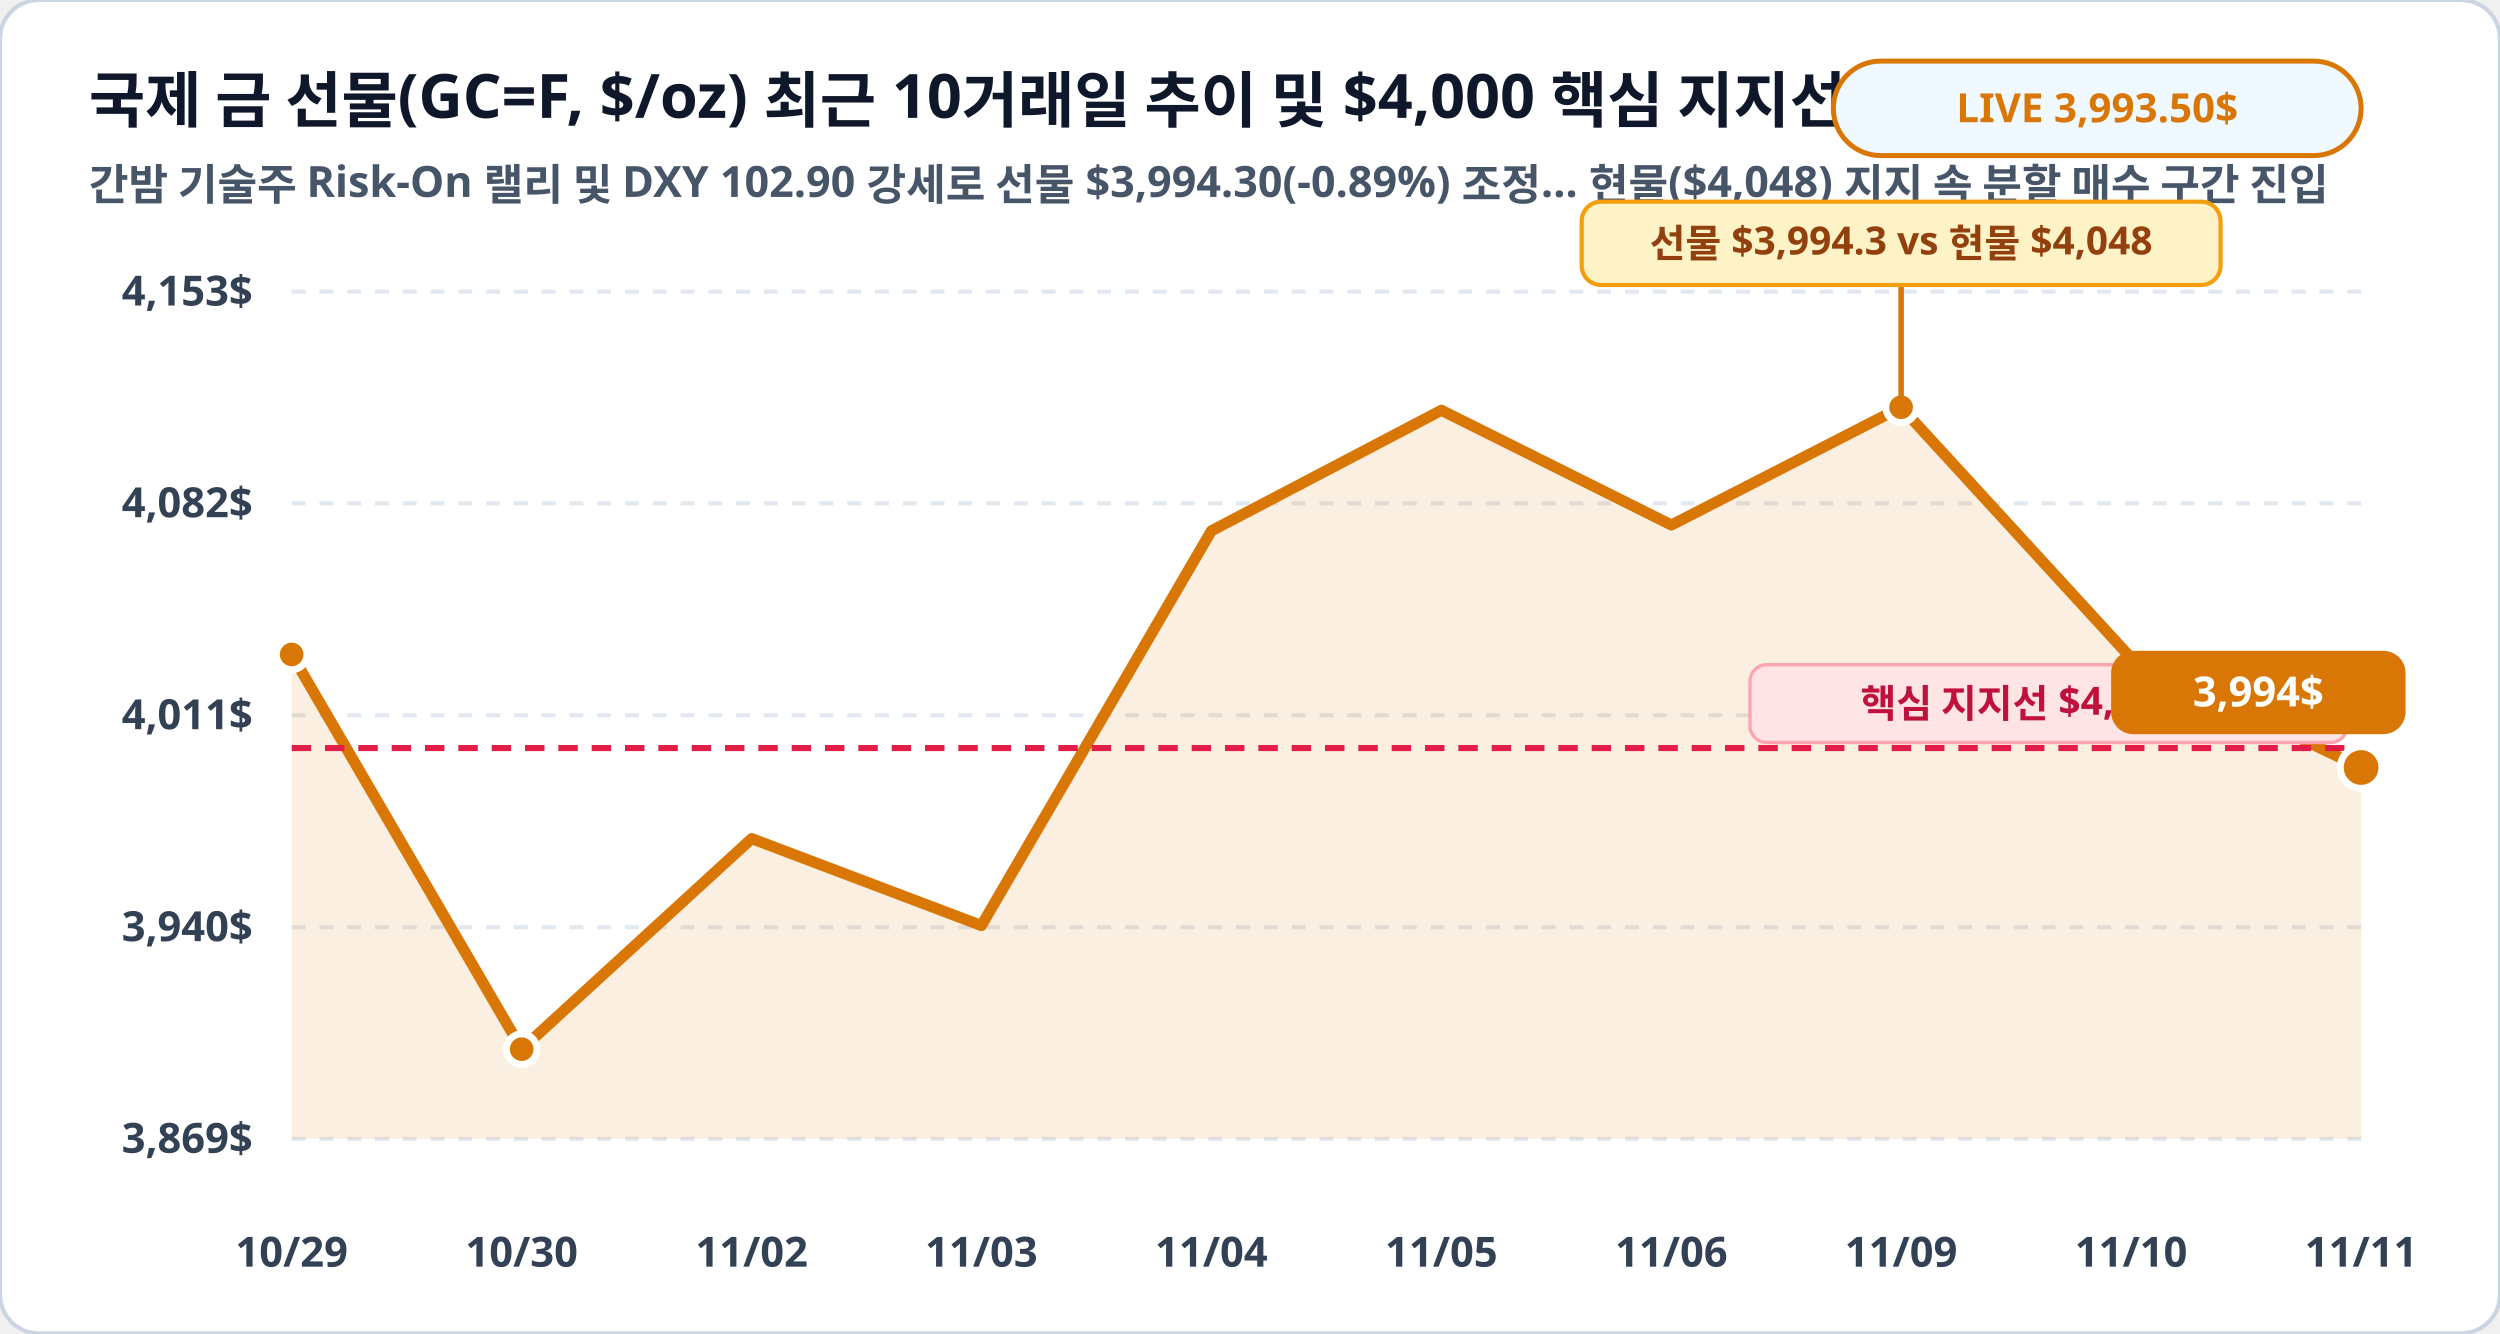
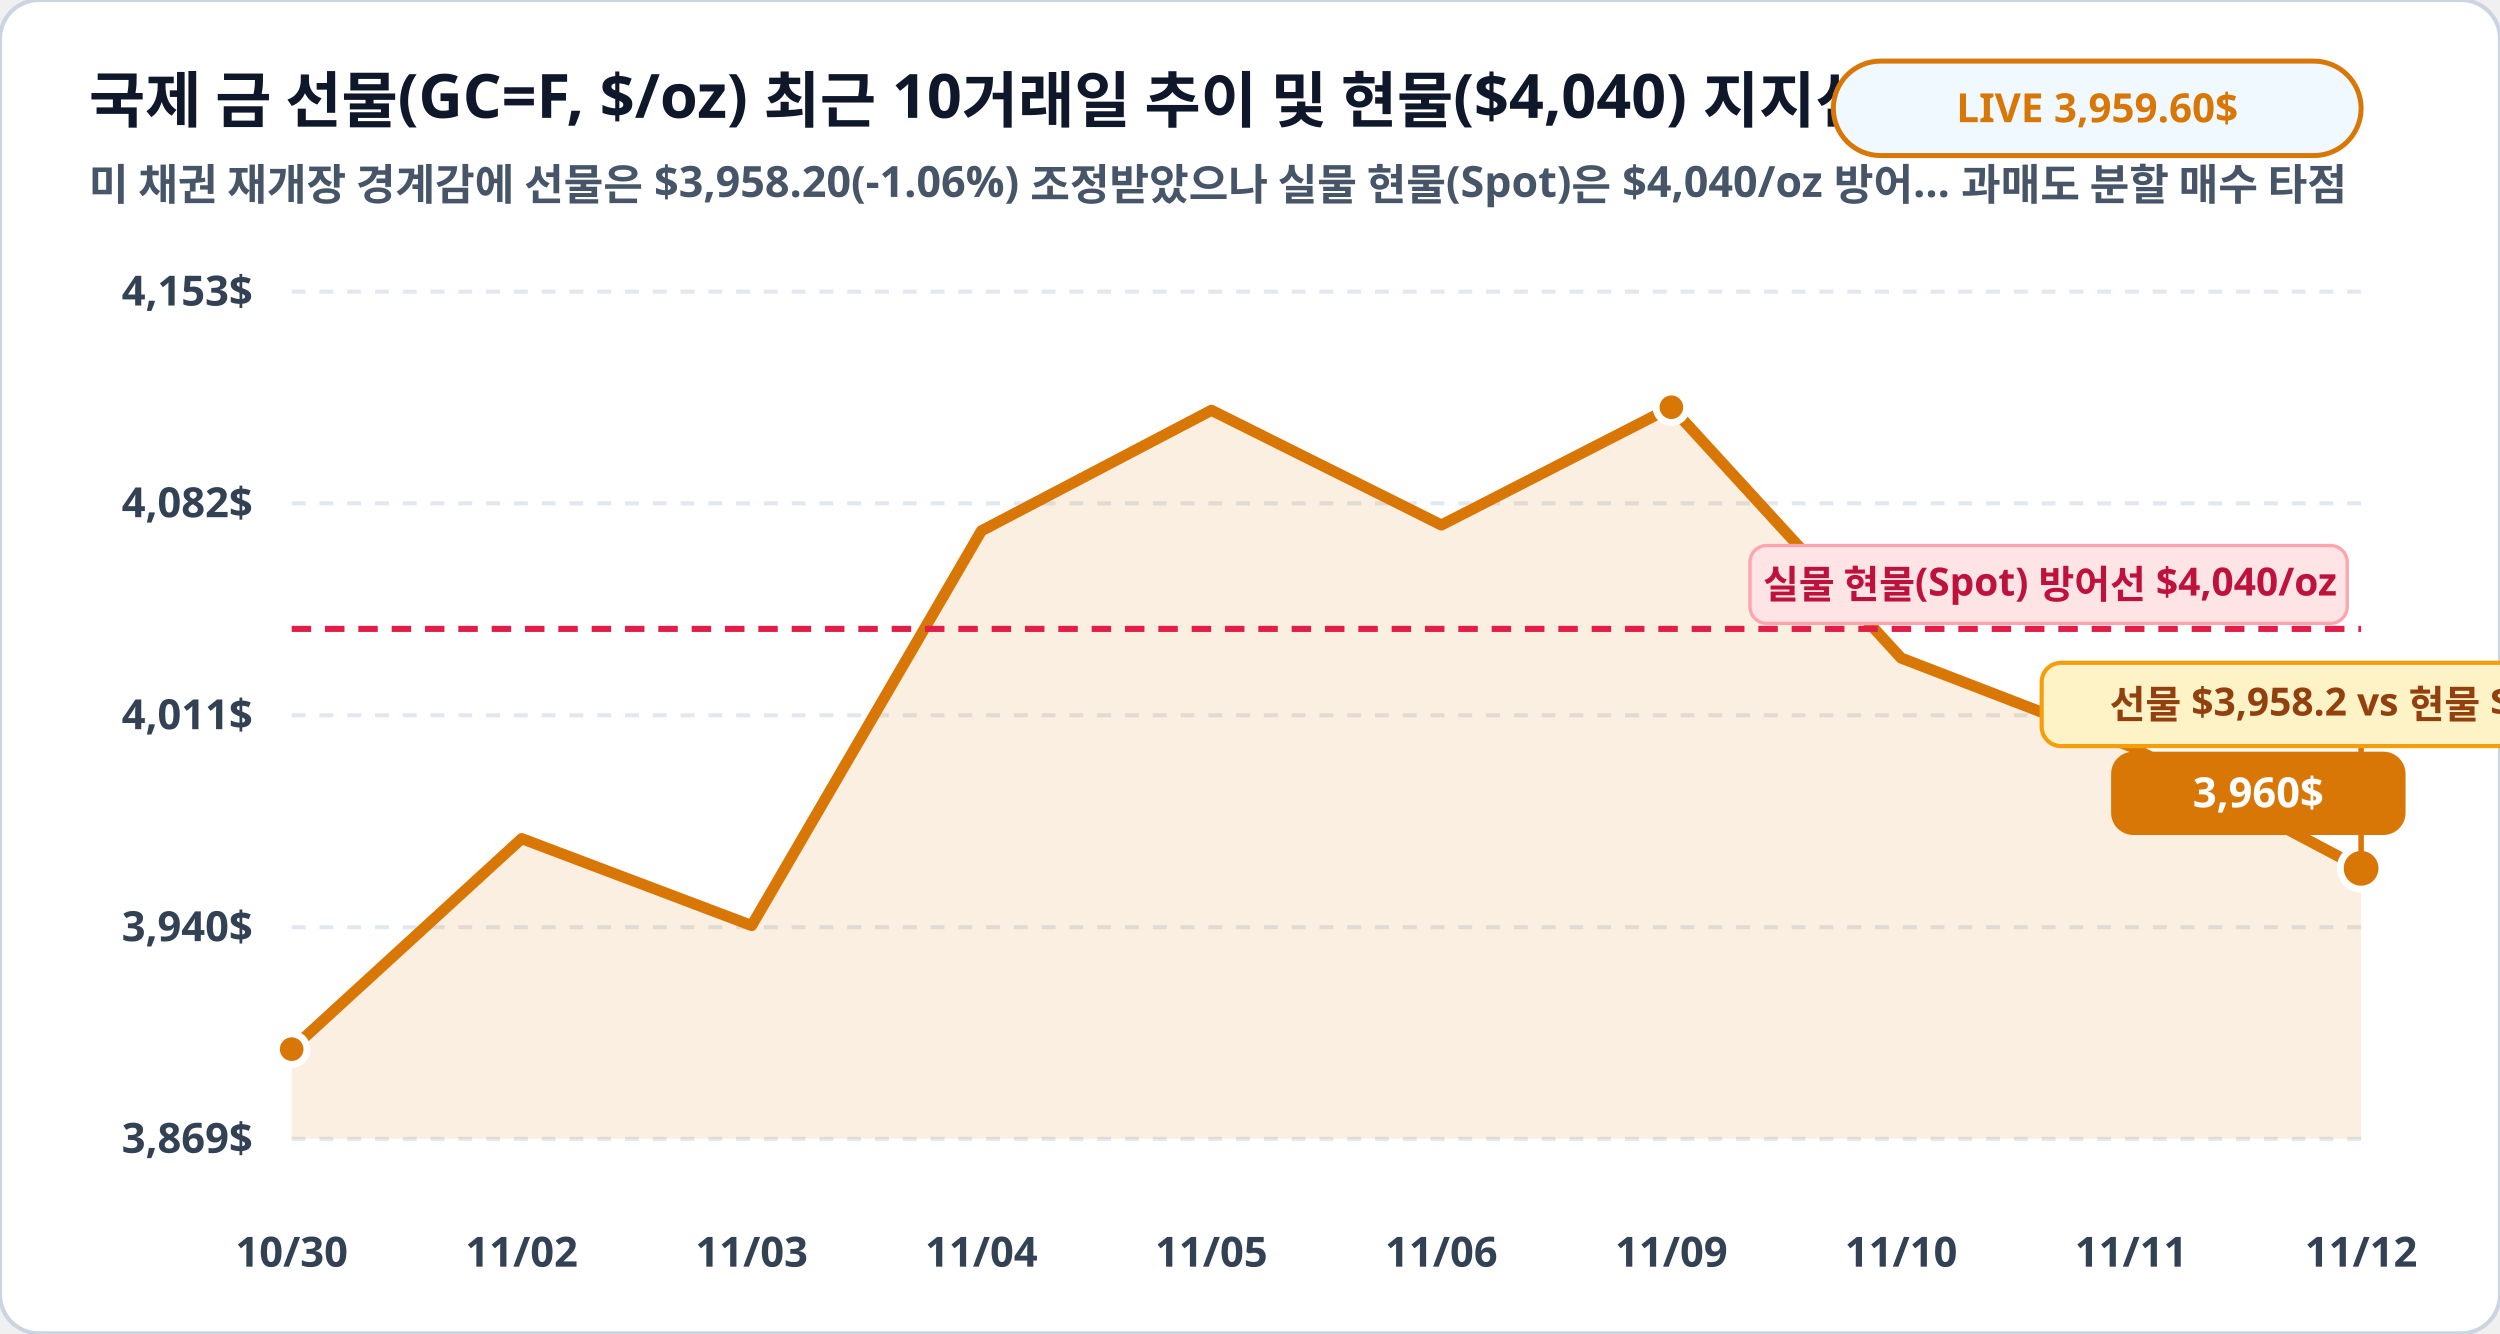
<svg xmlns="http://www.w3.org/2000/svg" viewBox="0 0 900 480" width="100%" height="100%">
  <rect width="900" height="480" rx="14" fill="#ffffff" stroke="#cbd5e1" stroke-width="1.5" />
-   <text x="32" y="44" fill="#0f172a" font-family="Pretendard, sans-serif" font-size="22" font-weight="900">국제 금 선물(GC=F, $/oz) 최근 10거래일 추이 및 $4,000 핵심 지지선 ($/oz)</text>
-   <text x="32" y="72" fill="#475569" font-family="Pretendard, sans-serif" font-size="15.5" font-weight="600">간밤 기술주 Risk-On 랠리 및 DXY 102.90 강세로 선물 $3,994.30(-0.89%) 조정… 현물($4,048) 지지 속 분할 매수 구간 진입</text>
+   <text x="32" y="44" fill="#0f172a" font-family="Pretendard, sans-serif" font-size="22" font-weight="900">국제 금 선물(GC=F, $/oz) 최근 10거래일 추이 및 현물($4,040) 지지선 비교 ($/oz)</text>
+   <text x="32" y="72" fill="#475569" font-family="Pretendard, sans-serif" font-size="15.5" font-weight="600">미 채권 재개장 경계감에 선물은 $3,958.20(-1.06%) 조정받았으나 실물 현물(Spot)은 $4,040/oz 방어… 과매도 분할 매수 타점</text>
  <rect x="660" y="22" width="190" height="34" rx="17" fill="#f0f9ff" stroke="#d97706" stroke-width="1.8" />
-   <text x="755" y="44" fill="#d97706" font-family="Pretendard, sans-serif" font-size="14.5" font-weight="800" text-anchor="middle">LIVE 3,993.50$</text>
+   <text x="755" y="44" fill="#d97706" font-family="Pretendard, sans-serif" font-size="14.5" font-weight="800" text-anchor="middle">LIVE 3,959.60$</text>
  <line x1="105" y1="105.0" x2="850" y2="105.0" stroke="#e2e8f0" stroke-width="1.5" stroke-dasharray="5,5" />
  <text x="91" y="110.0" fill="#334155" font-family="Pretendard, sans-serif" font-size="15" font-weight="700" text-anchor="end">4,153$</text>
  <line x1="105" y1="181.2" x2="850" y2="181.2" stroke="#e2e8f0" stroke-width="1.5" stroke-dasharray="5,5" />
  <text x="91" y="186.2" fill="#334155" font-family="Pretendard, sans-serif" font-size="15" font-weight="700" text-anchor="end">4,082$</text>
  <line x1="105" y1="257.5" x2="850" y2="257.5" stroke="#e2e8f0" stroke-width="1.5" stroke-dasharray="5,5" />
  <text x="91" y="262.5" fill="#334155" font-family="Pretendard, sans-serif" font-size="15" font-weight="700" text-anchor="end">4,011$</text>
  <line x1="105" y1="333.8" x2="850" y2="333.8" stroke="#e2e8f0" stroke-width="1.5" stroke-dasharray="5,5" />
  <text x="91" y="338.8" fill="#334155" font-family="Pretendard, sans-serif" font-size="15" font-weight="700" text-anchor="end">3,940$</text>
  <line x1="105" y1="410.0" x2="850" y2="410.0" stroke="#e2e8f0" stroke-width="1.5" stroke-dasharray="5,5" />
  <text x="91" y="415.0" fill="#334155" font-family="Pretendard, sans-serif" font-size="15" font-weight="700" text-anchor="end">3,869$</text>
-   <polygon points="105.0,410.0 105.0,235.6 187.8,377.7 270.6,301.9 353.3,333.2 436.1,191.1 518.9,147.7 601.7,189.0 684.4,146.6 767.2,236.9 850.0,276.3 850.0,410.0" fill="#d97706" fill-opacity="0.12" />
-   <polyline fill="none" stroke="#d97706" stroke-width="4" stroke-linecap="round" stroke-linejoin="round" points="105.0,235.6 187.8,377.7 270.6,301.9 353.3,333.2 436.1,191.1 518.9,147.7 601.7,189.0 684.4,146.6 767.2,236.9 850.0,276.3" />
-   <line x1="105" y1="269.3" x2="850" y2="269.3" stroke="#e11d48" stroke-width="2.2" stroke-dasharray="7,5" />
-   <rect x="630" y="239.3" width="215" height="28" rx="6" fill="#ffe4e6" stroke="#fda4af" stroke-width="1.2" />
-   <text x="738" y="258.3" fill="#be123c" font-family="Pretendard, sans-serif" font-size="14" font-weight="800" text-anchor="middle">핵심 지지선 $4,000/oz</text>
-   <circle cx="105.0" cy="235.6" r="5.5" fill="#d97706" stroke="#ffffff" stroke-width="2.5" />
-   <circle cx="187.8" cy="377.7" r="5.5" fill="#d97706" stroke="#ffffff" stroke-width="2.5" />
-   <circle cx="684.4" cy="146.6" r="5.5" fill="#d97706" stroke="#ffffff" stroke-width="2.5" />
-   <circle cx="850.0" cy="276.3" r="7.5" fill="#d97706" stroke="#ffffff" stroke-width="2.5" />
-   <rect x="760.0" y="234.3" width="106" height="30" rx="8" fill="#d97706" />
-   <text x="813.0" y="254.3" fill="#ffffff" font-family="Pretendard, sans-serif" font-size="15" font-weight="800" text-anchor="middle">3,994$</text>
-   <line x1="684.4" y1="146.6" x2="684.4" y2="102.6" stroke="#d97706" stroke-width="2" />
-   <rect x="569.4" y="72.6" width="230" height="30" rx="7" fill="#fef3c7" stroke="#f59e0b" stroke-width="1.5" />
-   <text x="684.4" y="92.6" fill="#92400e" font-family="Pretendard, sans-serif" font-size="14" font-weight="800" text-anchor="middle">선물 $3,994.3 vs 현물 $4,048</text>
-   <text x="105.0" y="456" fill="#334155" font-family="Pretendard, sans-serif" font-size="15" font-weight="700" text-anchor="middle">10/29</text>
-   <text x="187.8" y="456" fill="#334155" font-family="Pretendard, sans-serif" font-size="15" font-weight="700" text-anchor="middle">10/30</text>
-   <text x="270.6" y="456" fill="#334155" font-family="Pretendard, sans-serif" font-size="15" font-weight="700" text-anchor="middle">11/02</text>
-   <text x="353.3" y="456" fill="#334155" font-family="Pretendard, sans-serif" font-size="15" font-weight="700" text-anchor="middle">11/03</text>
-   <text x="436.1" y="456" fill="#334155" font-family="Pretendard, sans-serif" font-size="15" font-weight="700" text-anchor="middle">11/04</text>
-   <text x="518.9" y="456" fill="#334155" font-family="Pretendard, sans-serif" font-size="15" font-weight="700" text-anchor="middle">11/05</text>
-   <text x="601.7" y="456" fill="#334155" font-family="Pretendard, sans-serif" font-size="15" font-weight="700" text-anchor="middle">11/06</text>
-   <text x="684.4" y="456" fill="#334155" font-family="Pretendard, sans-serif" font-size="15" font-weight="700" text-anchor="middle">11/09</text>
-   <text x="767.2" y="456" fill="#334155" font-family="Pretendard, sans-serif" font-size="15" font-weight="700" text-anchor="middle">11/10</text>
-   <text x="850.0" y="456" fill="#334155" font-family="Pretendard, sans-serif" font-size="15" font-weight="700" text-anchor="middle">11/11</text>
+   <polygon points="105.0,410.0 105.0,377.7 187.8,301.9 270.6,333.2 353.3,191.1 436.1,147.7 518.9,189.0 601.7,146.6 684.4,236.9 767.2,268.8 850.0,312.6 850.0,410.0" fill="#d97706" fill-opacity="0.12" />
+   <polyline fill="none" stroke="#d97706" stroke-width="4" stroke-linecap="round" stroke-linejoin="round" points="105.0,377.7 187.8,301.9 270.6,333.2 353.3,191.1 436.1,147.7 518.9,189.0 601.7,146.6 684.4,236.9 767.2,268.8 850.0,312.6" />
+   <line x1="105" y1="226.4" x2="850" y2="226.4" stroke="#e11d48" stroke-width="2.2" stroke-dasharray="7,5" />
+   <rect x="630" y="196.4" width="215" height="28" rx="6" fill="#ffe4e6" stroke="#fda4af" stroke-width="1.2" />
+   <text x="738" y="215.4" fill="#be123c" font-family="Pretendard, sans-serif" font-size="14" font-weight="800" text-anchor="middle">실물 현물(Spot) 방어선 $4,040/oz</text>
+   <circle cx="105.0" cy="377.7" r="5.5" fill="#d97706" stroke="#ffffff" stroke-width="2.5" />
+   <circle cx="601.7" cy="146.6" r="5.5" fill="#d97706" stroke="#ffffff" stroke-width="2.5" />
+   <circle cx="850.0" cy="312.6" r="7.5" fill="#d97706" stroke="#ffffff" stroke-width="2.5" />
+   <rect x="760.0" y="270.6" width="106" height="30" rx="8" fill="#d97706" />
+   <text x="813.0" y="290.6" fill="#ffffff" font-family="Pretendard, sans-serif" font-size="15" font-weight="800" text-anchor="middle">3,960$</text>
+   <line x1="850.0" y1="312.6" x2="850.0" y2="268.6" stroke="#d97706" stroke-width="2" />
+   <rect x="735.0" y="238.6" width="230" height="30" rx="7" fill="#fef3c7" stroke="#f59e0b" stroke-width="1.5" />
+   <text x="850.0" y="258.6" fill="#92400e" font-family="Pretendard, sans-serif" font-size="14" font-weight="800" text-anchor="middle">선물 $3,958.2 vs 현물 $4,040</text>
+   <text x="105.0" y="456" fill="#334155" font-family="Pretendard, sans-serif" font-size="15" font-weight="700" text-anchor="middle">10/30</text>
+   <text x="187.8" y="456" fill="#334155" font-family="Pretendard, sans-serif" font-size="15" font-weight="700" text-anchor="middle">11/02</text>
+   <text x="270.6" y="456" fill="#334155" font-family="Pretendard, sans-serif" font-size="15" font-weight="700" text-anchor="middle">11/03</text>
+   <text x="353.3" y="456" fill="#334155" font-family="Pretendard, sans-serif" font-size="15" font-weight="700" text-anchor="middle">11/04</text>
+   <text x="436.1" y="456" fill="#334155" font-family="Pretendard, sans-serif" font-size="15" font-weight="700" text-anchor="middle">11/05</text>
+   <text x="518.9" y="456" fill="#334155" font-family="Pretendard, sans-serif" font-size="15" font-weight="700" text-anchor="middle">11/06</text>
+   <text x="601.7" y="456" fill="#334155" font-family="Pretendard, sans-serif" font-size="15" font-weight="700" text-anchor="middle">11/09</text>
+   <text x="684.4" y="456" fill="#334155" font-family="Pretendard, sans-serif" font-size="15" font-weight="700" text-anchor="middle">11/10</text>
+   <text x="767.2" y="456" fill="#334155" font-family="Pretendard, sans-serif" font-size="15" font-weight="700" text-anchor="middle">11/11</text>
+   <text x="850.0" y="456" fill="#334155" font-family="Pretendard, sans-serif" font-size="15" font-weight="700" text-anchor="middle">11/12</text>
</svg>
